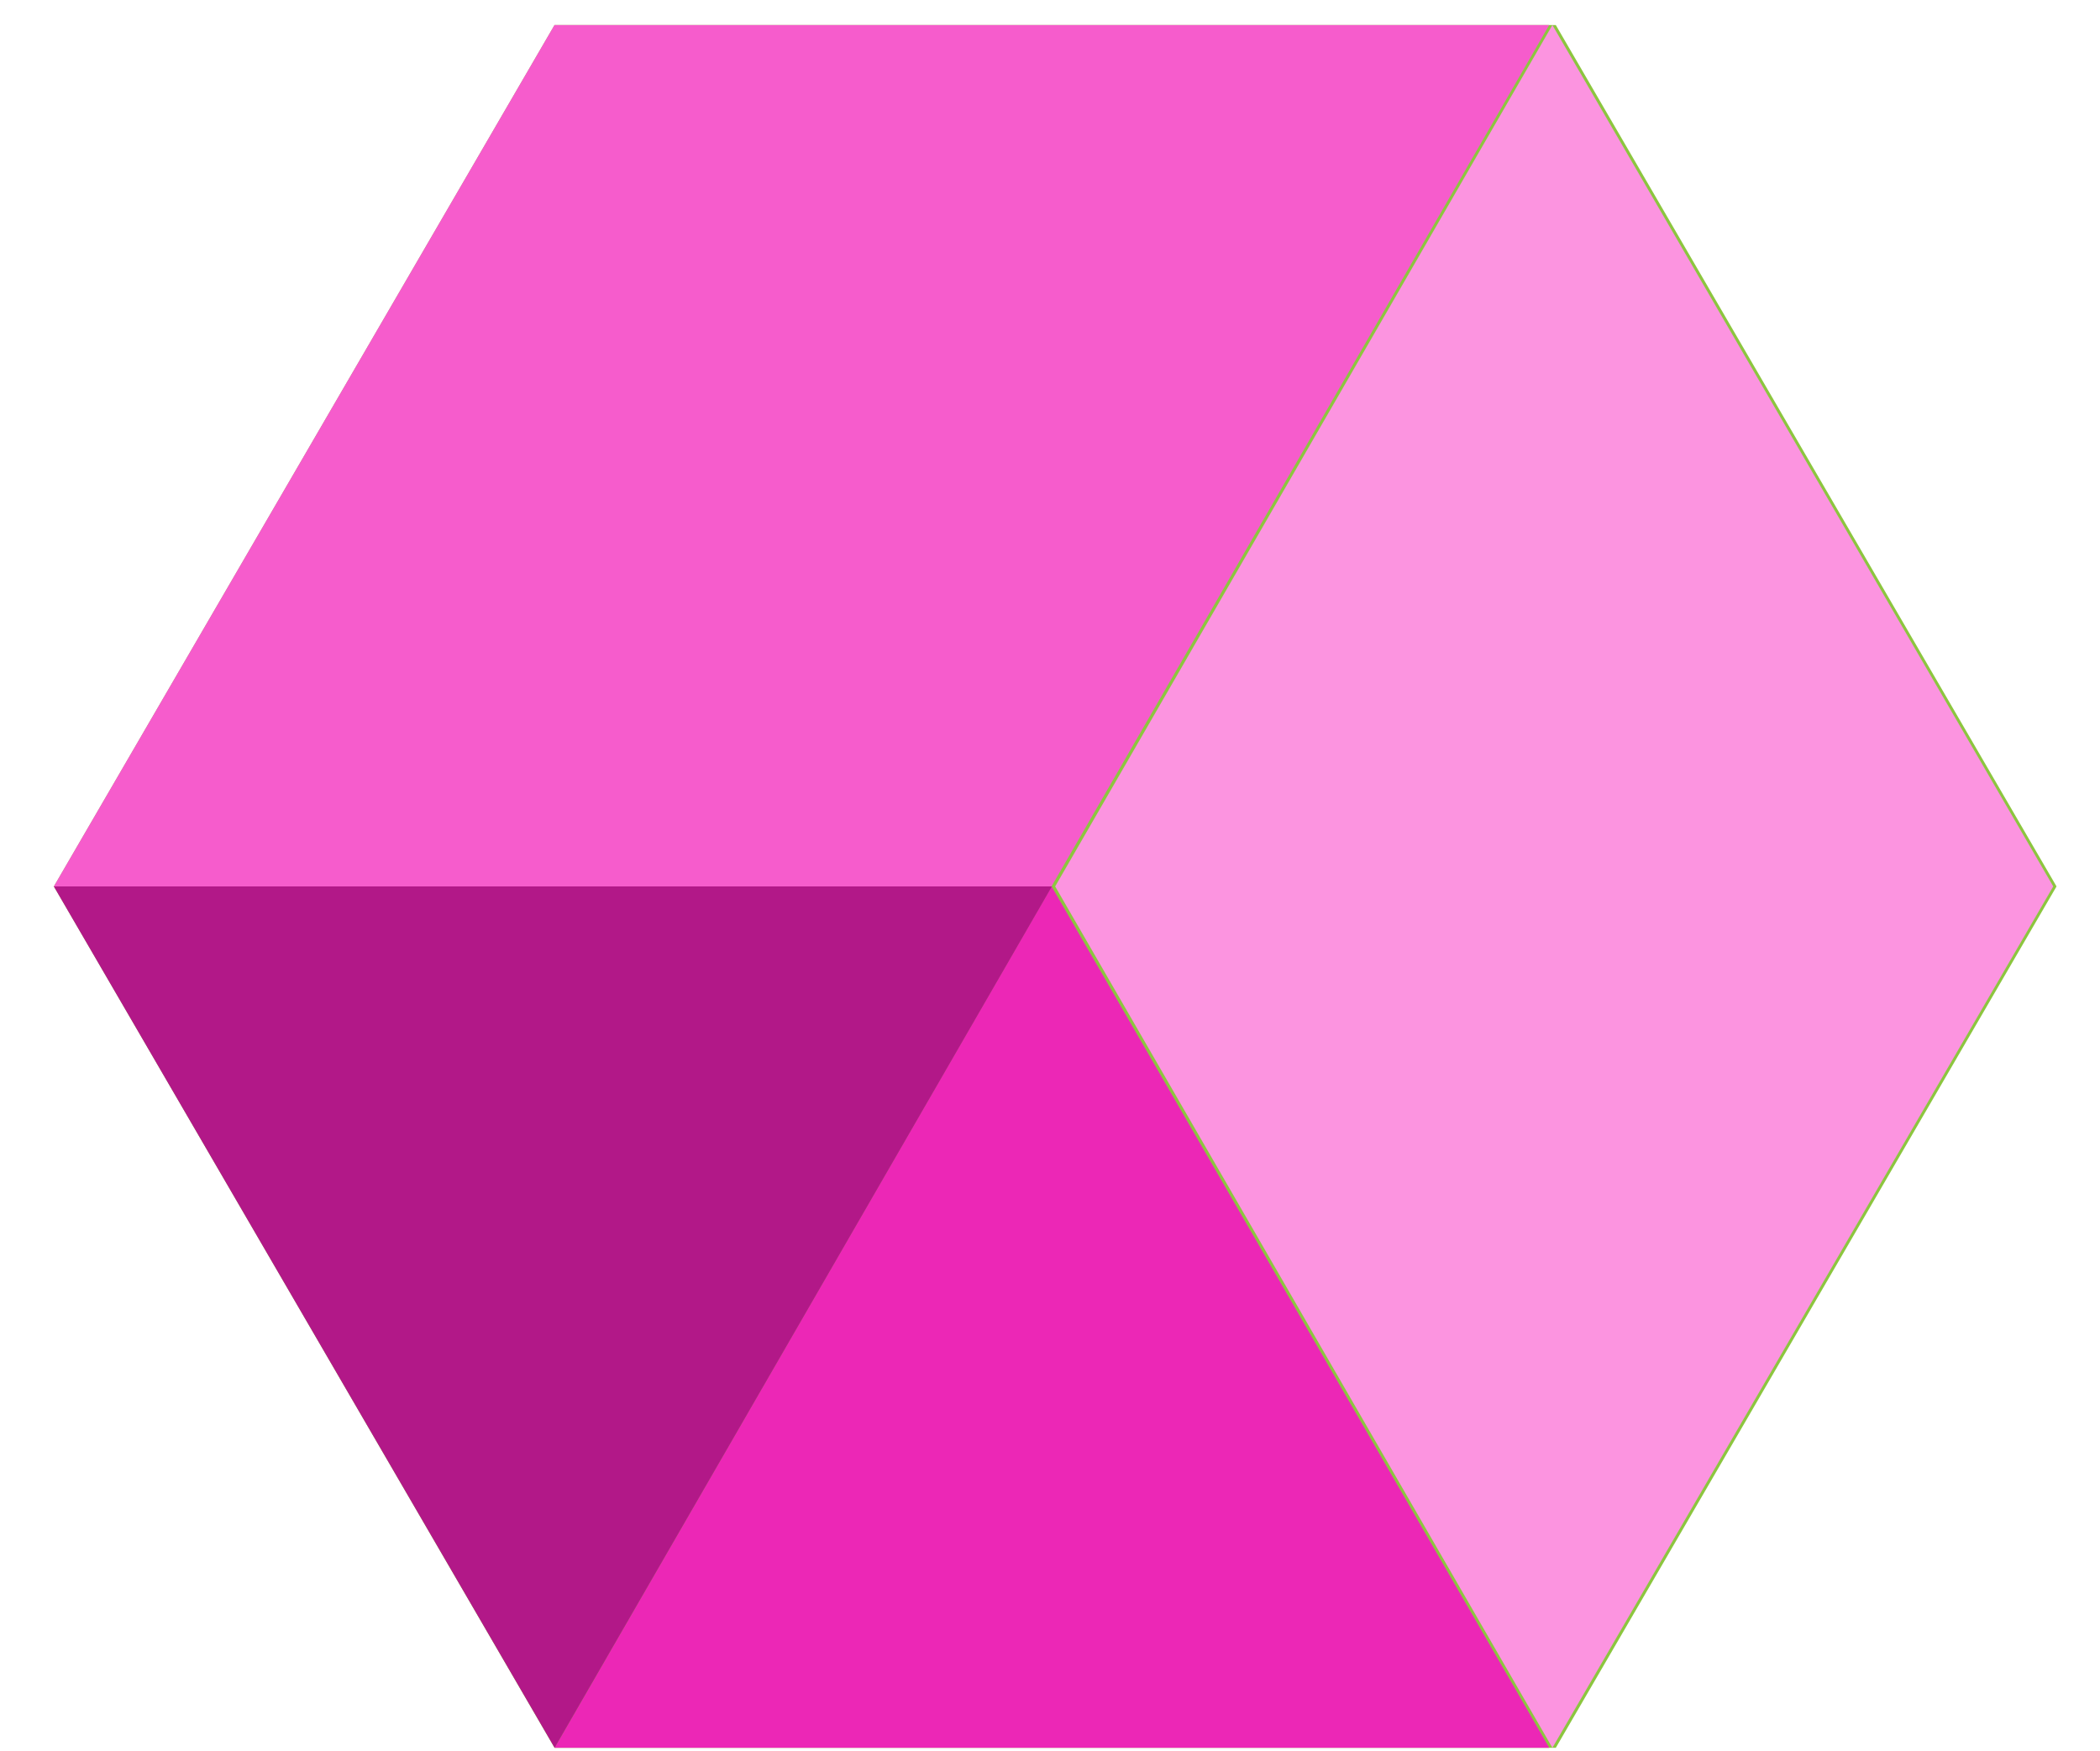
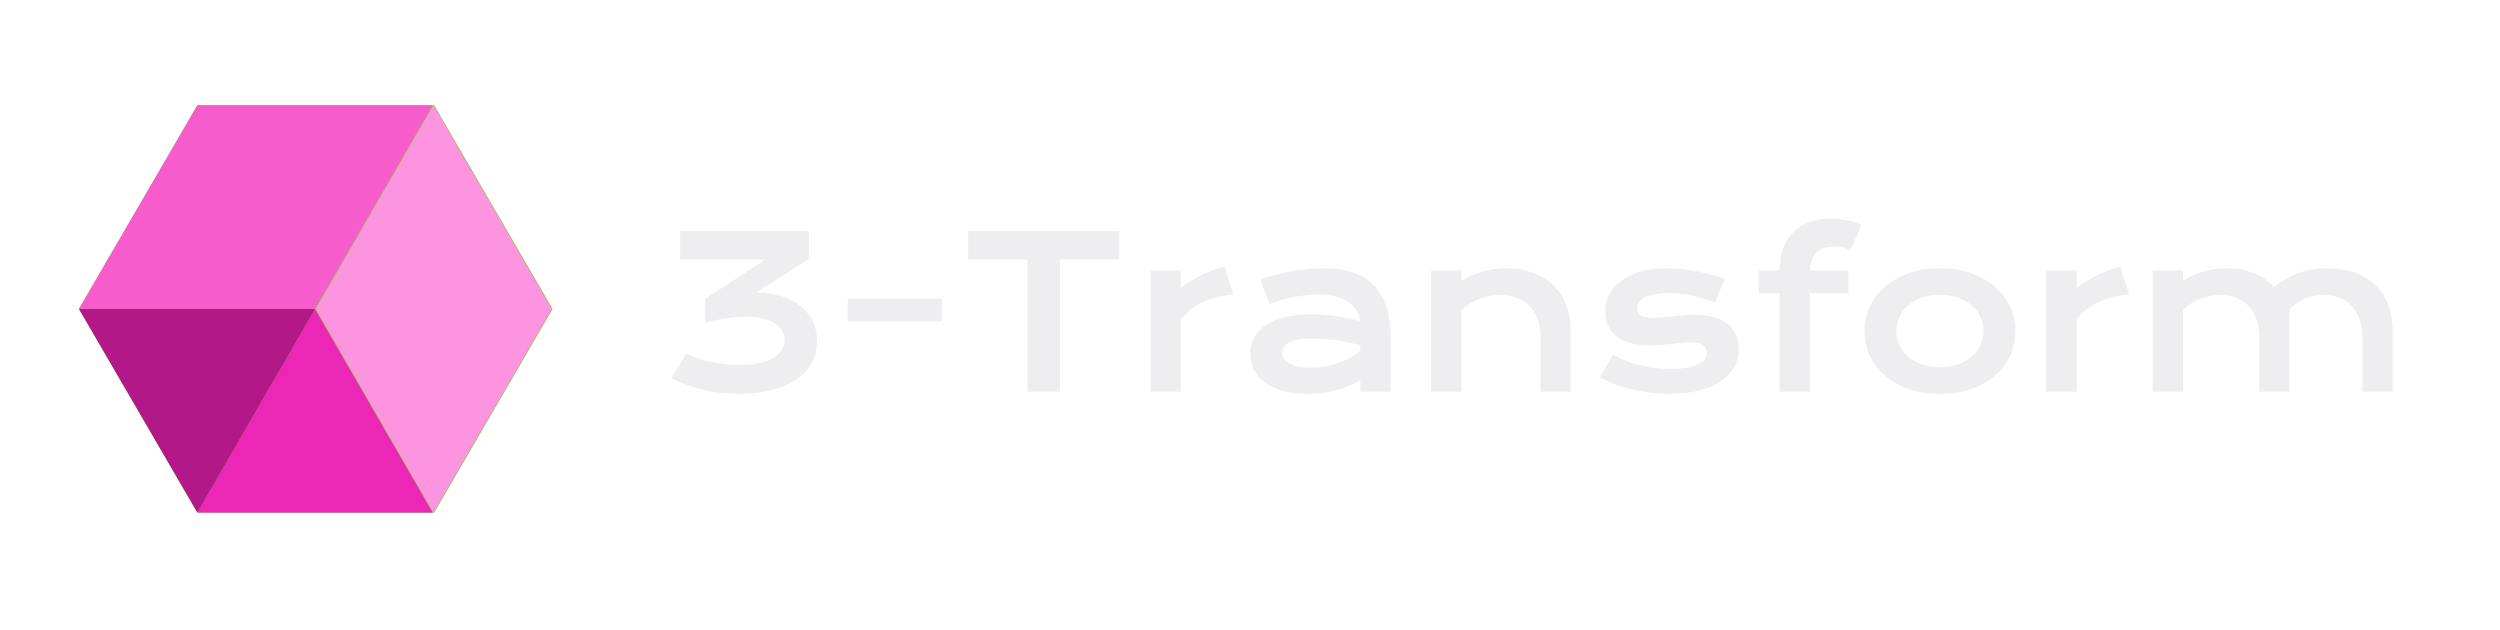
- <svg xmlns="http://www.w3.org/2000/svg" width="30" height="25" viewBox="0 0 30 25" fill="none">
-   <path fill-rule="evenodd" clip-rule="evenodd" d="M7.922 0.358L0.77 12.66L7.922 24.962H22.226L29.379 12.66L22.226 0.358H7.922Z" fill="#8CC63F" />
-   <path fill-rule="evenodd" clip-rule="evenodd" d="M7.922 24.962H22.132L15.023 12.66L7.922 24.962Z" fill="#EC27B6" />
-   <path fill-rule="evenodd" clip-rule="evenodd" d="M0.769 12.66L7.923 24.962L15.027 12.66H0.769Z" fill="#B21888" />
-   <path fill-rule="evenodd" clip-rule="evenodd" d="M7.921 0.358L0.769 12.66H15.022L15.025 12.654L22.131 0.358H7.921Z" fill="#F65CCC" />
-   <path fill-rule="evenodd" clip-rule="evenodd" d="M22.177 0.358L15.074 12.66L22.177 24.962L29.332 12.66L22.177 0.358Z" fill="#FC94E0" />
+ <svg xmlns="http://www.w3.org/2000/svg" width="151" height="38" viewBox="0 0 151 38" fill="none">
+   <path fill-rule="evenodd" clip-rule="evenodd" d="M11.922 6.358L4.77 18.66L11.922 30.962H26.226L33.379 18.66L26.226 6.358H11.922Z" fill="#8CC63F" />
+   <path fill-rule="evenodd" clip-rule="evenodd" d="M11.922 30.962H26.132L19.023 18.66L11.922 30.962Z" fill="#EC27B6" />
+   <path fill-rule="evenodd" clip-rule="evenodd" d="M4.769 18.66L11.922 30.962L19.027 18.66H4.769Z" fill="#B21888" />
+   <path fill-rule="evenodd" clip-rule="evenodd" d="M11.921 6.358L4.769 18.66H19.022L19.025 18.654L26.131 6.358H11.921Z" fill="#F65CCC" />
+   <path fill-rule="evenodd" clip-rule="evenodd" d="M26.177 6.358L19.074 18.66L26.177 30.962L33.332 18.66L26.177 6.358Z" fill="#FC94E0" />
+   <path d="M41.457 21.35C41.945 21.59 42.467 21.766 43.021 21.878C43.58 21.985 44.124 22.039 44.654 22.039C45.126 22.039 45.534 22.002 45.877 21.927C46.221 21.849 46.505 21.743 46.728 21.611C46.952 21.478 47.117 21.321 47.225 21.139C47.332 20.957 47.386 20.76 47.386 20.549C47.386 20.264 47.289 20.009 47.094 19.785C46.9 19.558 46.604 19.388 46.206 19.276C45.813 19.16 45.315 19.115 44.71 19.14C44.11 19.165 43.402 19.282 42.587 19.494L42.593 18.041L46.219 15.681H41.084V13.955H48.852V15.644L45.66 17.668C46.244 17.668 46.765 17.743 47.225 17.892C47.684 18.041 48.071 18.246 48.386 18.506C48.7 18.767 48.94 19.076 49.106 19.431C49.272 19.788 49.354 20.17 49.354 20.58C49.354 21.064 49.247 21.505 49.032 21.903C48.82 22.296 48.512 22.633 48.106 22.915C47.701 23.192 47.204 23.407 46.616 23.56C46.033 23.714 45.37 23.79 44.629 23.79C43.843 23.79 43.117 23.707 42.45 23.542C41.784 23.372 41.15 23.138 40.55 22.84L41.457 21.35ZM51.205 18.035H56.898V19.413H51.205V18.035ZM62.058 15.681H58.475V13.955H67.609V15.681H64.026V23.66H62.058V15.681ZM69.484 16.333H71.321V17.389C71.727 17.087 72.156 16.826 72.607 16.607C73.058 16.387 73.507 16.219 73.954 16.104L74.494 17.786C73.786 17.857 73.163 18.016 72.625 18.264C72.091 18.509 71.657 18.854 71.321 19.301V23.66H69.484V16.333ZM75.519 21.35C75.519 20.998 75.595 20.677 75.748 20.388C75.901 20.098 76.131 19.85 76.438 19.643C76.744 19.431 77.125 19.27 77.58 19.158C78.039 19.042 78.573 18.985 79.182 18.985C79.633 18.985 80.107 19.018 80.604 19.084C81.105 19.15 81.62 19.252 82.15 19.388C82.129 19.156 82.059 18.943 81.939 18.748C81.819 18.55 81.651 18.38 81.436 18.239C81.225 18.095 80.968 17.983 80.666 17.904C80.368 17.826 80.028 17.786 79.647 17.786C79.441 17.786 79.213 17.799 78.965 17.823C78.716 17.848 78.46 17.886 78.195 17.935C77.93 17.985 77.667 18.047 77.406 18.121C77.15 18.196 76.909 18.285 76.686 18.388L76.127 16.88C76.404 16.78 76.7 16.689 77.015 16.607C77.334 16.524 77.659 16.453 77.99 16.395C78.321 16.333 78.652 16.286 78.983 16.253C79.314 16.219 79.635 16.203 79.945 16.203C81.316 16.203 82.334 16.553 83 17.252C83.667 17.952 84 19.024 84 20.468V23.66H82.162V22.971C81.972 23.082 81.763 23.188 81.535 23.287C81.311 23.387 81.067 23.474 80.802 23.548C80.537 23.622 80.252 23.68 79.945 23.722C79.643 23.767 79.323 23.79 78.983 23.79C78.412 23.79 77.909 23.728 77.474 23.604C77.044 23.48 76.684 23.308 76.394 23.088C76.104 22.869 75.885 22.613 75.736 22.319C75.591 22.021 75.519 21.698 75.519 21.35ZM77.456 21.288C77.456 21.408 77.487 21.524 77.549 21.636C77.611 21.743 77.71 21.841 77.847 21.927C77.984 22.01 78.157 22.079 78.368 22.132C78.584 22.182 78.842 22.207 79.145 22.207C79.467 22.207 79.78 22.178 80.082 22.12C80.384 22.062 80.666 21.985 80.927 21.89C81.187 21.795 81.423 21.685 81.634 21.561C81.846 21.437 82.021 21.309 82.162 21.176V20.853C81.881 20.775 81.601 20.709 81.324 20.655C81.051 20.601 80.788 20.559 80.535 20.53C80.287 20.497 80.051 20.475 79.828 20.462C79.608 20.45 79.416 20.444 79.25 20.444C78.907 20.444 78.621 20.466 78.393 20.512C78.166 20.557 77.981 20.619 77.841 20.698C77.7 20.773 77.601 20.862 77.543 20.965C77.485 21.069 77.456 21.176 77.456 21.288ZM86.434 16.333H88.272V16.954C88.76 16.677 89.226 16.482 89.669 16.37C90.116 16.259 90.552 16.203 90.979 16.203C91.537 16.203 92.055 16.286 92.531 16.451C93.007 16.613 93.419 16.855 93.766 17.178C94.114 17.5 94.385 17.904 94.58 18.388C94.779 18.869 94.878 19.425 94.878 20.059V23.66H93.046V20.357C93.046 19.955 92.988 19.597 92.872 19.282C92.761 18.964 92.597 18.697 92.382 18.482C92.171 18.262 91.912 18.097 91.606 17.985C91.304 17.869 90.964 17.811 90.588 17.811C90.389 17.811 90.184 17.832 89.973 17.873C89.766 17.915 89.561 17.974 89.358 18.053C89.159 18.128 88.967 18.223 88.781 18.339C88.594 18.451 88.425 18.579 88.272 18.724V23.66H86.434V16.333ZM97.43 21.412C97.927 21.71 98.473 21.93 99.069 22.07C99.665 22.211 100.275 22.281 100.901 22.281C101.323 22.281 101.675 22.252 101.956 22.195C102.237 22.137 102.463 22.062 102.633 21.971C102.802 21.88 102.923 21.776 102.993 21.66C103.063 21.545 103.098 21.427 103.098 21.307C103.098 21.133 103.022 20.984 102.869 20.86C102.72 20.735 102.471 20.673 102.124 20.673C101.962 20.673 101.788 20.684 101.602 20.704C101.416 20.725 101.219 20.748 101.012 20.773C100.809 20.793 100.596 20.814 100.373 20.835C100.153 20.855 99.93 20.866 99.702 20.866C99.206 20.866 98.781 20.812 98.429 20.704C98.082 20.597 97.798 20.45 97.579 20.264C97.359 20.077 97.2 19.858 97.101 19.605C97.001 19.349 96.952 19.073 96.952 18.78C96.952 18.407 97.039 18.064 97.212 17.749C97.386 17.434 97.635 17.163 97.957 16.936C98.28 16.704 98.669 16.524 99.125 16.395C99.584 16.267 100.095 16.203 100.658 16.203C100.952 16.203 101.259 16.221 101.577 16.259C101.9 16.292 102.217 16.337 102.527 16.395C102.838 16.453 103.136 16.522 103.421 16.6C103.707 16.675 103.959 16.756 104.179 16.842L103.601 18.27C103.134 18.097 102.666 17.96 102.198 17.861C101.735 17.757 101.256 17.705 100.764 17.705C100.42 17.705 100.129 17.732 99.888 17.786C99.653 17.836 99.46 17.904 99.311 17.991C99.162 18.074 99.052 18.171 98.982 18.283C98.916 18.39 98.883 18.504 98.883 18.624C98.883 18.711 98.899 18.79 98.932 18.86C98.969 18.931 99.028 18.993 99.106 19.047C99.189 19.096 99.294 19.136 99.423 19.165C99.555 19.189 99.717 19.202 99.907 19.202C100.081 19.202 100.265 19.191 100.46 19.171C100.654 19.15 100.857 19.129 101.068 19.109C101.279 19.084 101.497 19.061 101.72 19.04C101.948 19.02 102.18 19.009 102.415 19.009C102.854 19.009 103.237 19.061 103.564 19.165C103.895 19.268 104.168 19.413 104.384 19.599C104.599 19.785 104.76 20.005 104.868 20.257C104.976 20.51 105.029 20.785 105.029 21.083C105.029 21.468 104.94 21.826 104.762 22.157C104.584 22.488 104.32 22.776 103.968 23.02C103.616 23.26 103.177 23.449 102.651 23.585C102.13 23.722 101.526 23.79 100.838 23.79C100.416 23.79 100.009 23.763 99.615 23.709C99.222 23.66 98.847 23.591 98.492 23.505C98.135 23.413 97.8 23.308 97.486 23.188C97.175 23.068 96.892 22.939 96.635 22.803L97.43 21.412ZM107.488 17.712H106.234V16.333H107.488C107.488 15.837 107.558 15.396 107.699 15.011C107.84 14.622 108.043 14.295 108.308 14.03C108.577 13.761 108.902 13.556 109.282 13.415C109.667 13.274 110.1 13.204 110.58 13.204C110.915 13.204 111.245 13.237 111.567 13.303C111.89 13.365 112.176 13.457 112.424 13.576L111.772 15.123C111.673 15.065 111.532 15.011 111.35 14.961C111.172 14.911 110.975 14.887 110.76 14.887C110.338 14.887 109.997 15.007 109.736 15.247C109.479 15.483 109.343 15.845 109.326 16.333H111.642V17.712H109.326V23.66H107.488V17.712ZM112.617 19.997C112.617 19.471 112.722 18.978 112.933 18.519C113.149 18.059 113.453 17.658 113.846 17.314C114.243 16.971 114.721 16.7 115.28 16.501C115.843 16.302 116.474 16.203 117.174 16.203C117.874 16.203 118.503 16.302 119.061 16.501C119.624 16.7 120.103 16.971 120.496 17.314C120.893 17.658 121.197 18.059 121.408 18.519C121.624 18.978 121.731 19.471 121.731 19.997C121.731 20.522 121.624 21.015 121.408 21.474C121.197 21.934 120.893 22.335 120.496 22.679C120.103 23.022 119.624 23.293 119.061 23.492C118.503 23.691 117.874 23.79 117.174 23.79C116.474 23.79 115.843 23.691 115.28 23.492C114.721 23.293 114.243 23.022 113.846 22.679C113.453 22.335 113.149 21.934 112.933 21.474C112.722 21.015 112.617 20.522 112.617 19.997ZM114.548 19.997C114.548 20.29 114.606 20.57 114.721 20.835C114.842 21.096 115.013 21.327 115.237 21.53C115.464 21.729 115.74 21.888 116.063 22.008C116.39 22.124 116.76 22.182 117.174 22.182C117.588 22.182 117.956 22.124 118.279 22.008C118.606 21.888 118.881 21.729 119.105 21.53C119.333 21.327 119.504 21.096 119.62 20.835C119.74 20.57 119.8 20.29 119.8 19.997C119.8 19.703 119.74 19.423 119.62 19.158C119.504 18.893 119.333 18.662 119.105 18.463C118.881 18.26 118.606 18.101 118.279 17.985C117.956 17.865 117.588 17.805 117.174 17.805C116.76 17.805 116.39 17.865 116.063 17.985C115.74 18.101 115.464 18.26 115.237 18.463C115.013 18.662 114.842 18.893 114.721 19.158C114.606 19.423 114.548 19.703 114.548 19.997ZM123.588 16.333H125.426V17.389C125.831 17.087 126.26 16.826 126.711 16.607C127.162 16.387 127.611 16.219 128.058 16.104L128.598 17.786C127.891 17.857 127.268 18.016 126.729 18.264C126.195 18.509 125.761 18.854 125.426 19.301V23.66H123.588V16.333ZM130.02 16.333H131.858V16.954C132.317 16.673 132.764 16.478 133.199 16.37C133.638 16.259 134.066 16.203 134.484 16.203C135.068 16.203 135.604 16.296 136.092 16.482C136.581 16.669 136.999 16.95 137.347 17.327C137.616 17.12 137.881 16.946 138.141 16.805C138.402 16.66 138.663 16.544 138.924 16.457C139.184 16.366 139.449 16.302 139.718 16.265C139.987 16.224 140.265 16.203 140.55 16.203C141.151 16.203 141.695 16.286 142.183 16.451C142.672 16.613 143.088 16.855 143.431 17.178C143.779 17.5 144.046 17.904 144.232 18.388C144.423 18.869 144.518 19.425 144.518 20.059V23.66H142.686V20.357C142.686 19.955 142.628 19.597 142.512 19.282C142.401 18.964 142.241 18.697 142.034 18.482C141.832 18.262 141.587 18.097 141.302 17.985C141.02 17.869 140.71 17.811 140.37 17.811C140.184 17.811 139.994 17.83 139.799 17.867C139.605 17.9 139.414 17.954 139.228 18.028C139.046 18.103 138.874 18.198 138.713 18.314C138.551 18.426 138.41 18.558 138.29 18.711V23.66H136.459V20.357C136.459 19.955 136.401 19.597 136.285 19.282C136.173 18.964 136.014 18.697 135.807 18.482C135.604 18.262 135.358 18.097 135.068 17.985C134.782 17.869 134.468 17.811 134.124 17.811C133.913 17.811 133.7 17.834 133.485 17.879C133.274 17.921 133.069 17.981 132.87 18.059C132.675 18.138 132.491 18.233 132.317 18.345C132.148 18.457 131.995 18.583 131.858 18.724V23.66H130.02V16.333Z" fill="#EEEEF0" />
</svg>
